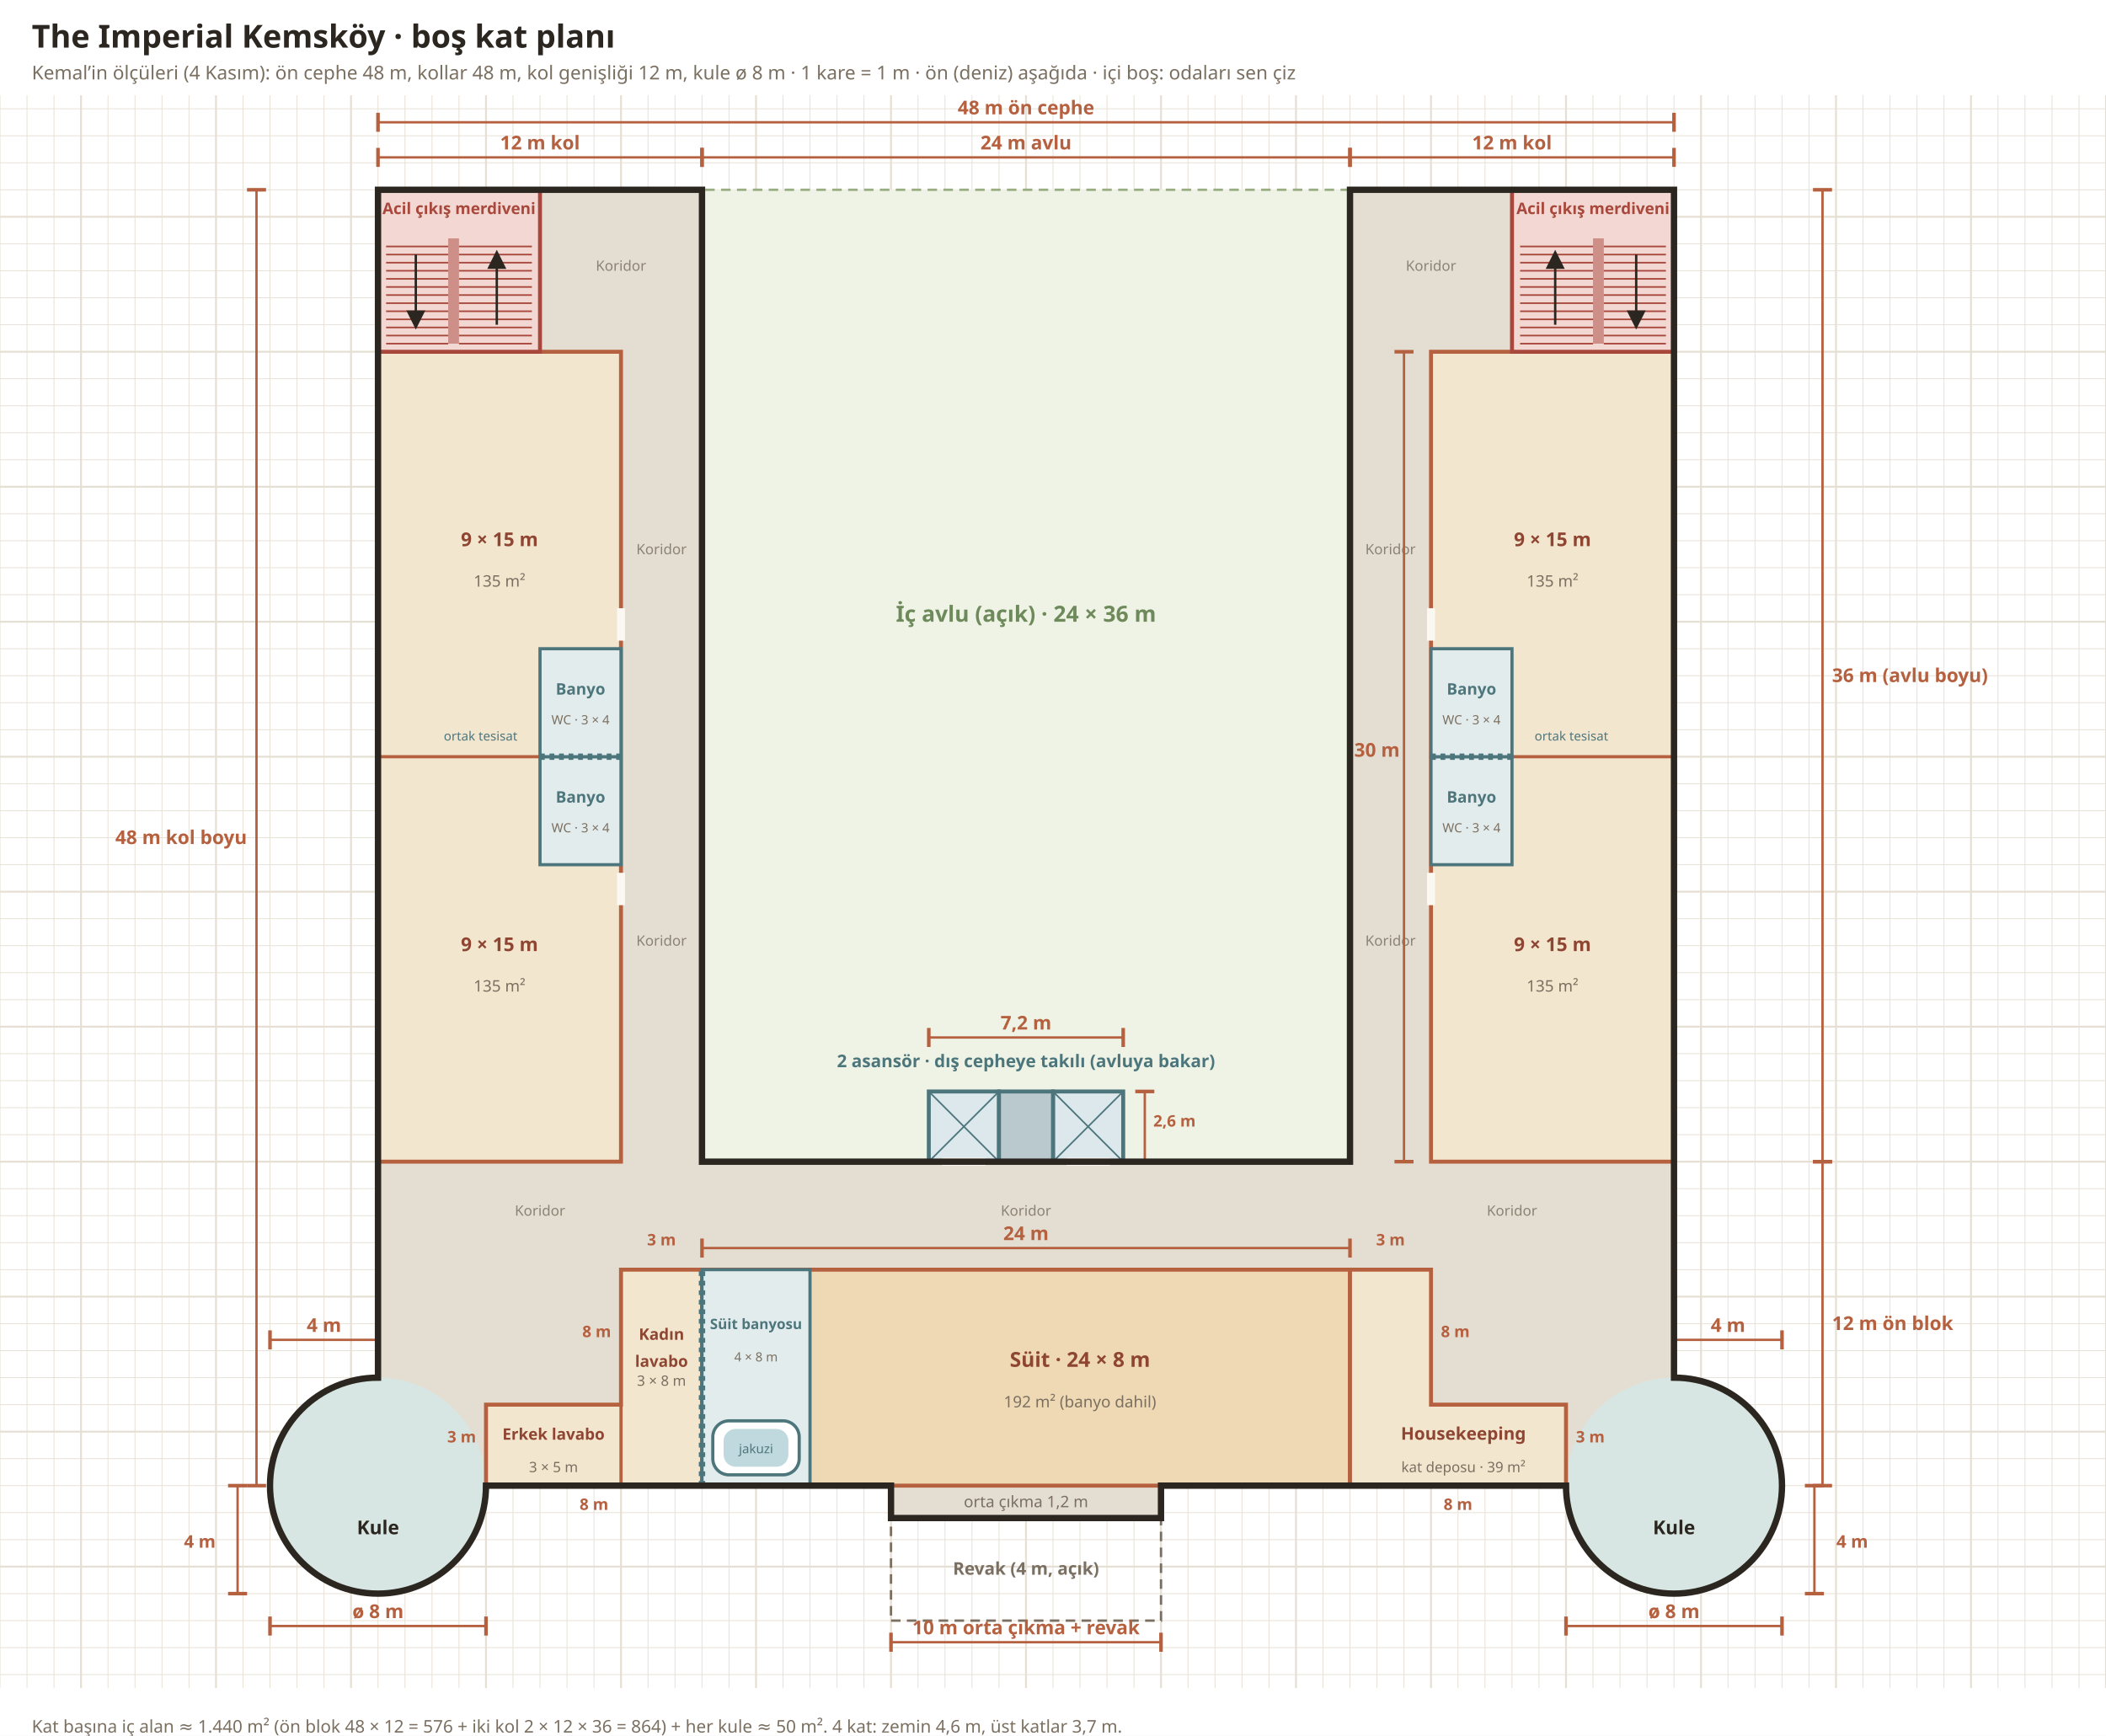
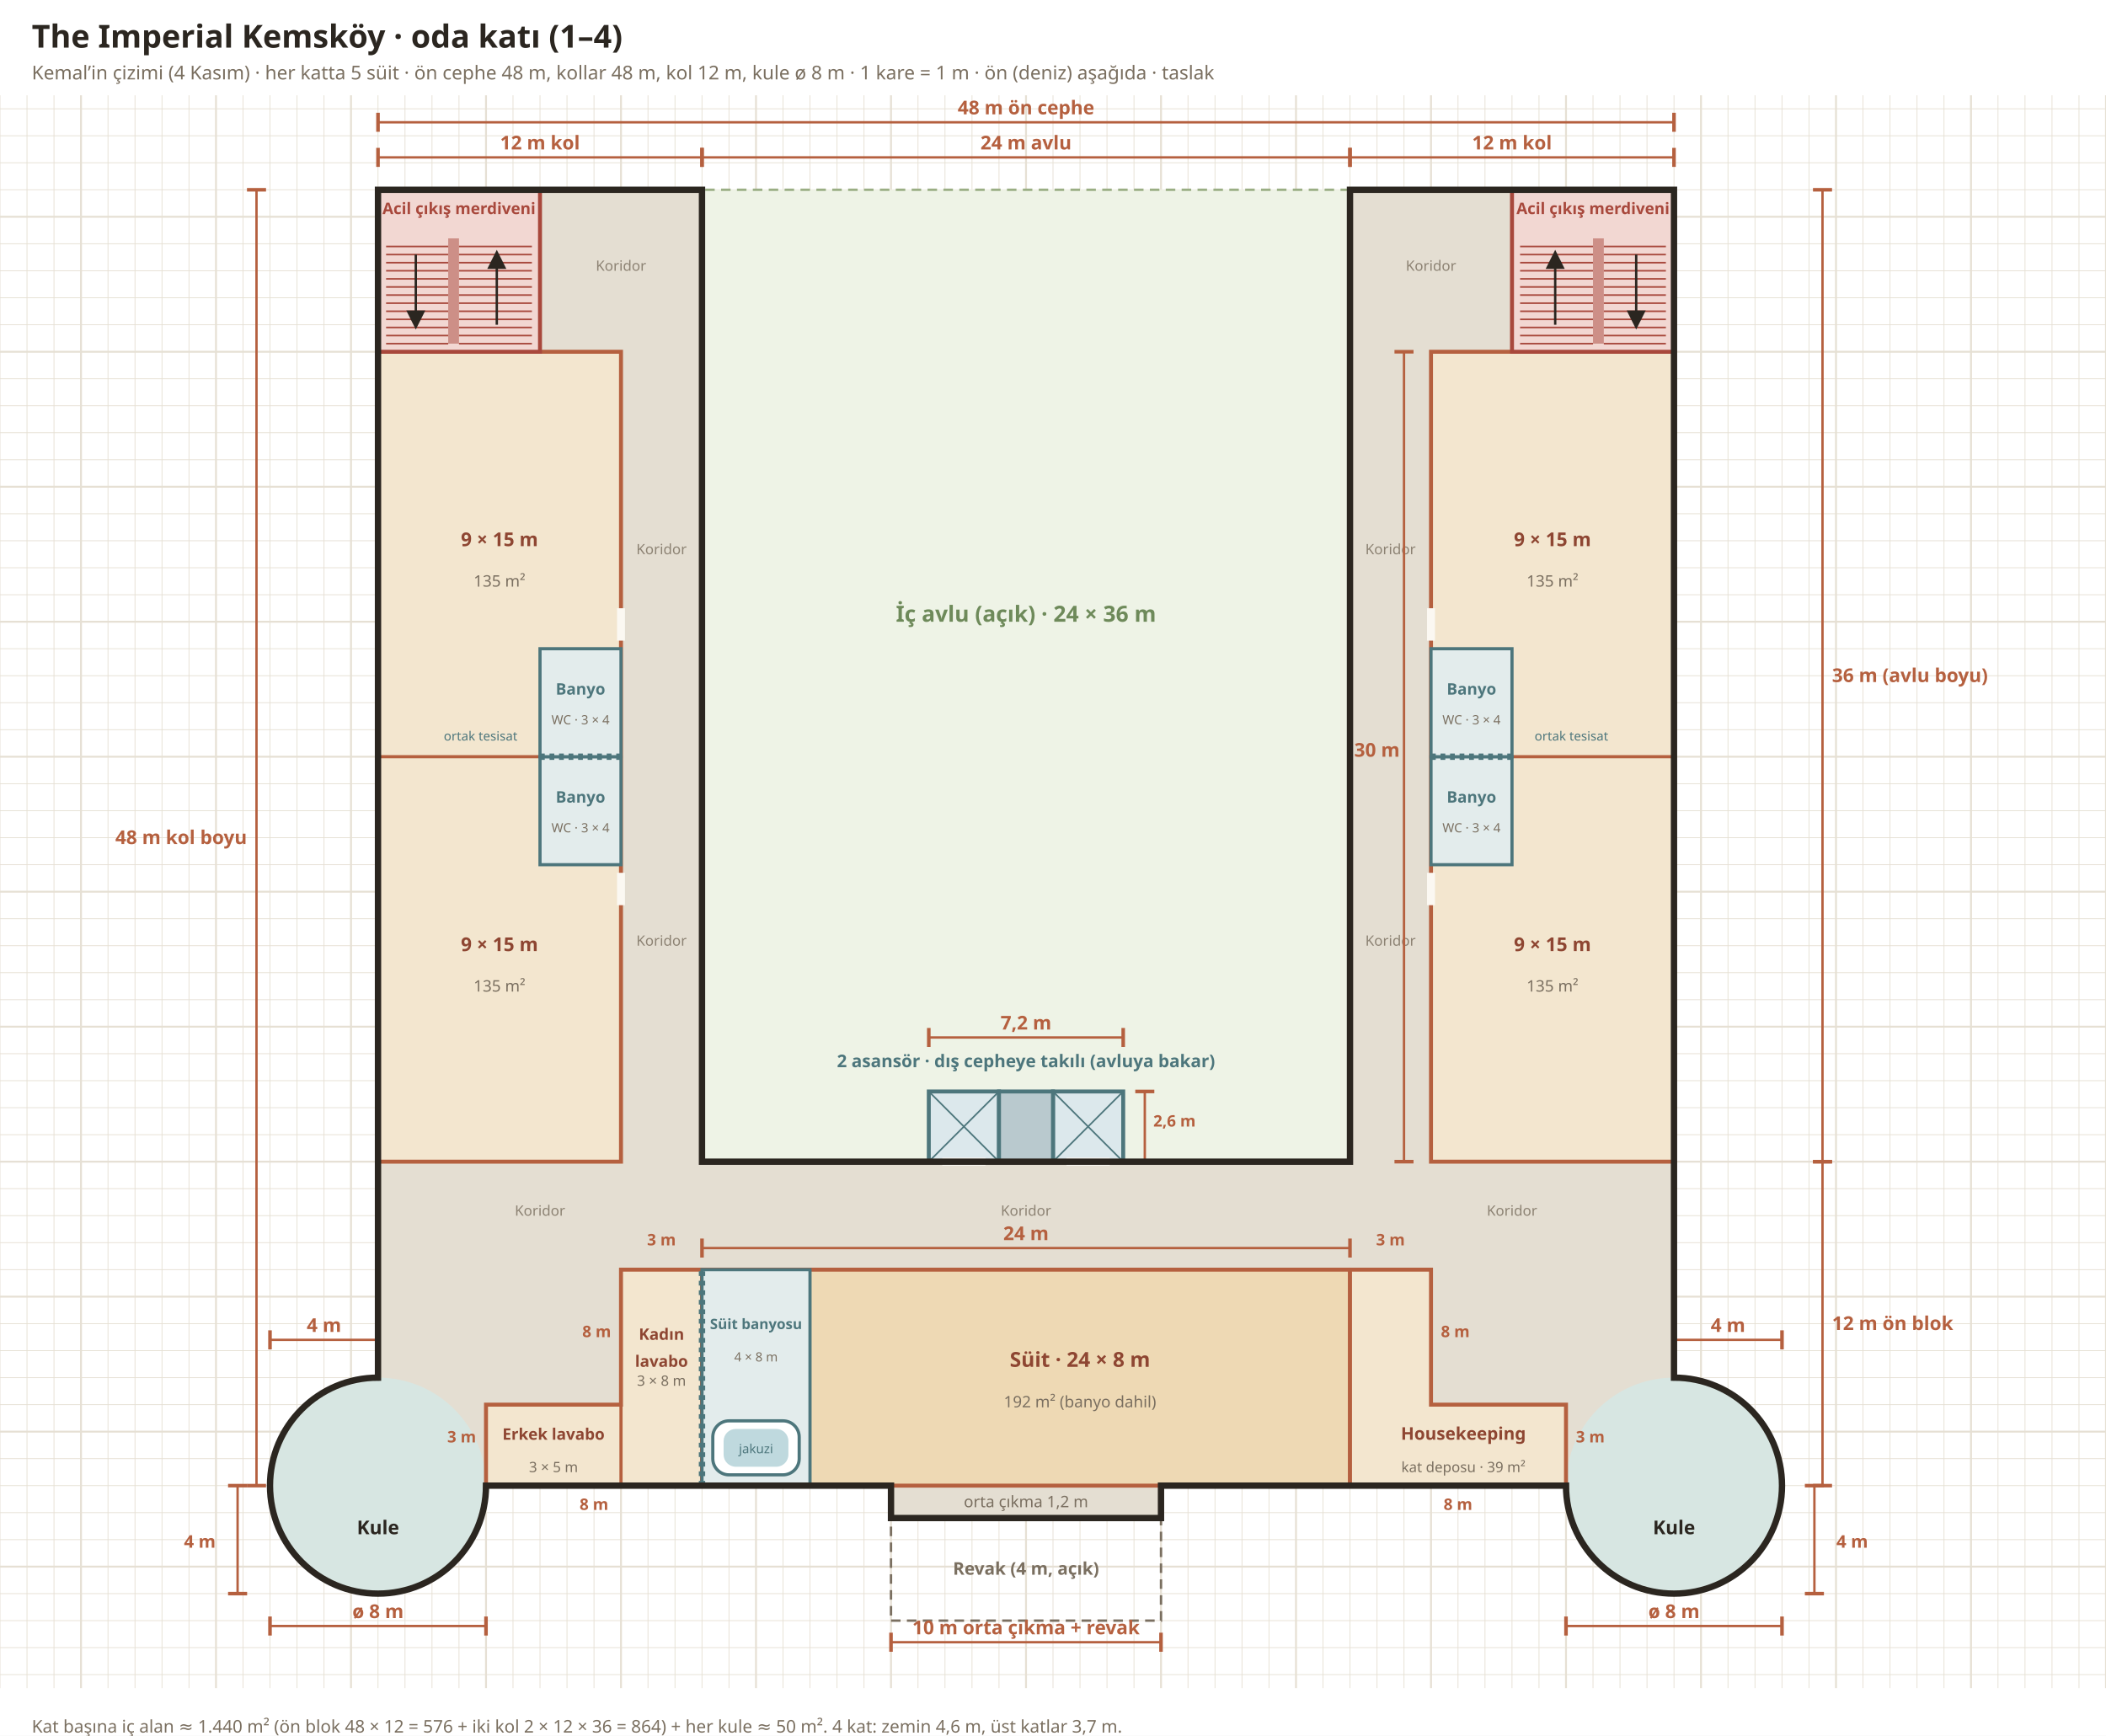
<svg xmlns="http://www.w3.org/2000/svg" viewBox="0 0 1326 1093" font-family="Poppins,system-ui,sans-serif">
  <rect width="100%" height="100%" fill="#fff" />
  <defs>
    <marker id="ok" markerWidth="8" markerHeight="8" refX="6" refY="4" orient="auto">
      <path d="M0,0 L8,4 L0,8 z" fill="#2B2620" />
    </marker>
    <marker id="u" markerWidth="8" markerHeight="8" refX="4" refY="4" orient="auto">
      <path d="M4,0 L4,8" stroke="#B5603F" stroke-width="1.5" />
    </marker>
  </defs>
-   <text x="20" y="30" font-size="20" font-weight="700" fill="#2B2620">The Imperial Kemsköy · boş kat planı</text>
-   <text x="20" y="50" font-size="12" fill="#7A6F60">Kemal’in ölçüleri (4 Kasım): ön cephe 48 m, kollar 48 m, kol genişliği 12 m, kule ø 8 m · 1 kare = 1 m · ön (deniz) aşağıda · içi boş: odaları sen çiz</text>
+   <text x="20" y="30" font-size="20" font-weight="700" fill="#2B2620">The Imperial Kemsköy · oda katı (1–4)</text>
+   <text x="20" y="50" font-size="12" fill="#7A6F60">Kemal’in çizimi (4 Kasım) · her katta 5 süit · ön cephe 48 m, kollar 48 m, kol 12 m, kule ø 8 m · 1 kare = 1 m · ön (deniz) aşağıda · taslak</text>
  <line x1="0.0" y1="60.0" x2="0.0" y2="1063.0" stroke="#E6E0D4" stroke-width="0.5" />
  <line x1="17.0" y1="60.0" x2="17.0" y2="1063.0" stroke="#E6E0D4" stroke-width="0.5" />
  <line x1="34.0" y1="60.0" x2="34.0" y2="1063.0" stroke="#E6E0D4" stroke-width="0.5" />
  <line x1="51.0" y1="60.0" x2="51.0" y2="1063.0" stroke="#E6E0D4" stroke-width="1.2" />
  <line x1="68.0" y1="60.0" x2="68.0" y2="1063.0" stroke="#E6E0D4" stroke-width="0.5" />
  <line x1="85.0" y1="60.0" x2="85.0" y2="1063.0" stroke="#E6E0D4" stroke-width="0.5" />
  <line x1="102.0" y1="60.0" x2="102.0" y2="1063.0" stroke="#E6E0D4" stroke-width="0.5" />
  <line x1="119.0" y1="60.0" x2="119.0" y2="1063.0" stroke="#E6E0D4" stroke-width="0.5" />
  <line x1="136.0" y1="60.0" x2="136.0" y2="1063.0" stroke="#E6E0D4" stroke-width="1.2" />
  <line x1="153.0" y1="60.0" x2="153.0" y2="1063.0" stroke="#E6E0D4" stroke-width="0.5" />
  <line x1="170.0" y1="60.0" x2="170.0" y2="1063.0" stroke="#E6E0D4" stroke-width="0.5" />
  <line x1="187.0" y1="60.0" x2="187.0" y2="1063.0" stroke="#E6E0D4" stroke-width="0.5" />
  <line x1="204.0" y1="60.0" x2="204.0" y2="1063.0" stroke="#E6E0D4" stroke-width="0.5" />
  <line x1="221.0" y1="60.0" x2="221.0" y2="1063.0" stroke="#E6E0D4" stroke-width="1.2" />
  <line x1="238.0" y1="60.0" x2="238.0" y2="1063.0" stroke="#E6E0D4" stroke-width="0.5" />
  <line x1="255.0" y1="60.0" x2="255.0" y2="1063.0" stroke="#E6E0D4" stroke-width="0.5" />
  <line x1="272.0" y1="60.0" x2="272.0" y2="1063.0" stroke="#E6E0D4" stroke-width="0.5" />
  <line x1="289.0" y1="60.0" x2="289.0" y2="1063.0" stroke="#E6E0D4" stroke-width="0.5" />
  <line x1="306.0" y1="60.0" x2="306.0" y2="1063.0" stroke="#E6E0D4" stroke-width="1.2" />
  <line x1="323.0" y1="60.0" x2="323.0" y2="1063.0" stroke="#E6E0D4" stroke-width="0.5" />
  <line x1="340.0" y1="60.0" x2="340.0" y2="1063.0" stroke="#E6E0D4" stroke-width="0.5" />
  <line x1="357.0" y1="60.0" x2="357.0" y2="1063.0" stroke="#E6E0D4" stroke-width="0.5" />
  <line x1="374.0" y1="60.0" x2="374.0" y2="1063.0" stroke="#E6E0D4" stroke-width="0.5" />
  <line x1="391.0" y1="60.0" x2="391.0" y2="1063.0" stroke="#E6E0D4" stroke-width="1.2" />
  <line x1="408.0" y1="60.0" x2="408.0" y2="1063.0" stroke="#E6E0D4" stroke-width="0.5" />
  <line x1="425.0" y1="60.0" x2="425.0" y2="1063.0" stroke="#E6E0D4" stroke-width="0.5" />
  <line x1="442.0" y1="60.0" x2="442.0" y2="1063.0" stroke="#E6E0D4" stroke-width="0.5" />
  <line x1="459.0" y1="60.0" x2="459.0" y2="1063.0" stroke="#E6E0D4" stroke-width="0.5" />
  <line x1="476.0" y1="60.0" x2="476.0" y2="1063.0" stroke="#E6E0D4" stroke-width="1.2" />
  <line x1="493.0" y1="60.0" x2="493.0" y2="1063.0" stroke="#E6E0D4" stroke-width="0.5" />
  <line x1="510.0" y1="60.0" x2="510.0" y2="1063.0" stroke="#E6E0D4" stroke-width="0.5" />
  <line x1="527.0" y1="60.0" x2="527.0" y2="1063.0" stroke="#E6E0D4" stroke-width="0.5" />
  <line x1="544.0" y1="60.0" x2="544.0" y2="1063.0" stroke="#E6E0D4" stroke-width="0.5" />
  <line x1="561.0" y1="60.0" x2="561.0" y2="1063.0" stroke="#E6E0D4" stroke-width="1.2" />
  <line x1="578.0" y1="60.0" x2="578.0" y2="1063.0" stroke="#E6E0D4" stroke-width="0.5" />
  <line x1="595.0" y1="60.0" x2="595.0" y2="1063.0" stroke="#E6E0D4" stroke-width="0.5" />
  <line x1="612.0" y1="60.0" x2="612.0" y2="1063.0" stroke="#E6E0D4" stroke-width="0.5" />
  <line x1="629.0" y1="60.0" x2="629.0" y2="1063.0" stroke="#E6E0D4" stroke-width="0.5" />
  <line x1="646.0" y1="60.0" x2="646.0" y2="1063.0" stroke="#E6E0D4" stroke-width="1.2" />
  <line x1="663.0" y1="60.0" x2="663.0" y2="1063.0" stroke="#E6E0D4" stroke-width="0.5" />
  <line x1="680.0" y1="60.0" x2="680.0" y2="1063.0" stroke="#E6E0D4" stroke-width="0.5" />
  <line x1="697.0" y1="60.0" x2="697.0" y2="1063.0" stroke="#E6E0D4" stroke-width="0.5" />
  <line x1="714.0" y1="60.0" x2="714.0" y2="1063.0" stroke="#E6E0D4" stroke-width="0.5" />
  <line x1="731.0" y1="60.0" x2="731.0" y2="1063.0" stroke="#E6E0D4" stroke-width="1.2" />
  <line x1="748.0" y1="60.0" x2="748.0" y2="1063.0" stroke="#E6E0D4" stroke-width="0.5" />
  <line x1="765.0" y1="60.0" x2="765.0" y2="1063.0" stroke="#E6E0D4" stroke-width="0.5" />
  <line x1="782.0" y1="60.0" x2="782.0" y2="1063.0" stroke="#E6E0D4" stroke-width="0.5" />
  <line x1="799.0" y1="60.0" x2="799.0" y2="1063.0" stroke="#E6E0D4" stroke-width="0.5" />
  <line x1="816.0" y1="60.0" x2="816.0" y2="1063.0" stroke="#E6E0D4" stroke-width="1.2" />
  <line x1="833.0" y1="60.0" x2="833.0" y2="1063.0" stroke="#E6E0D4" stroke-width="0.5" />
  <line x1="850.0" y1="60.0" x2="850.0" y2="1063.0" stroke="#E6E0D4" stroke-width="0.5" />
  <line x1="867.0" y1="60.0" x2="867.0" y2="1063.0" stroke="#E6E0D4" stroke-width="0.5" />
  <line x1="884.0" y1="60.0" x2="884.0" y2="1063.0" stroke="#E6E0D4" stroke-width="0.5" />
  <line x1="901.0" y1="60.0" x2="901.0" y2="1063.0" stroke="#E6E0D4" stroke-width="1.2" />
  <line x1="918.0" y1="60.0" x2="918.0" y2="1063.0" stroke="#E6E0D4" stroke-width="0.5" />
  <line x1="935.0" y1="60.0" x2="935.0" y2="1063.0" stroke="#E6E0D4" stroke-width="0.5" />
  <line x1="952.0" y1="60.0" x2="952.0" y2="1063.0" stroke="#E6E0D4" stroke-width="0.5" />
  <line x1="969.0" y1="60.0" x2="969.0" y2="1063.0" stroke="#E6E0D4" stroke-width="0.5" />
  <line x1="986.0" y1="60.0" x2="986.0" y2="1063.0" stroke="#E6E0D4" stroke-width="1.2" />
  <line x1="1003.0" y1="60.0" x2="1003.0" y2="1063.0" stroke="#E6E0D4" stroke-width="0.5" />
  <line x1="1020.0" y1="60.0" x2="1020.0" y2="1063.0" stroke="#E6E0D4" stroke-width="0.5" />
  <line x1="1037.0" y1="60.0" x2="1037.0" y2="1063.0" stroke="#E6E0D4" stroke-width="0.5" />
  <line x1="1054.0" y1="60.0" x2="1054.0" y2="1063.0" stroke="#E6E0D4" stroke-width="0.5" />
  <line x1="1071.0" y1="60.0" x2="1071.0" y2="1063.0" stroke="#E6E0D4" stroke-width="1.2" />
  <line x1="1088.0" y1="60.0" x2="1088.0" y2="1063.0" stroke="#E6E0D4" stroke-width="0.5" />
  <line x1="1105.0" y1="60.0" x2="1105.0" y2="1063.0" stroke="#E6E0D4" stroke-width="0.5" />
  <line x1="1122.0" y1="60.0" x2="1122.0" y2="1063.0" stroke="#E6E0D4" stroke-width="0.5" />
  <line x1="1139.0" y1="60.0" x2="1139.0" y2="1063.0" stroke="#E6E0D4" stroke-width="0.5" />
  <line x1="1156.0" y1="60.0" x2="1156.0" y2="1063.0" stroke="#E6E0D4" stroke-width="1.2" />
  <line x1="1173.0" y1="60.0" x2="1173.0" y2="1063.0" stroke="#E6E0D4" stroke-width="0.5" />
  <line x1="1190.0" y1="60.0" x2="1190.0" y2="1063.0" stroke="#E6E0D4" stroke-width="0.5" />
  <line x1="1207.0" y1="60.0" x2="1207.0" y2="1063.0" stroke="#E6E0D4" stroke-width="0.5" />
  <line x1="1224.0" y1="60.0" x2="1224.0" y2="1063.0" stroke="#E6E0D4" stroke-width="0.5" />
  <line x1="1241.0" y1="60.0" x2="1241.0" y2="1063.0" stroke="#E6E0D4" stroke-width="1.2" />
  <line x1="1258.0" y1="60.0" x2="1258.0" y2="1063.0" stroke="#E6E0D4" stroke-width="0.5" />
  <line x1="1275.0" y1="60.0" x2="1275.0" y2="1063.0" stroke="#E6E0D4" stroke-width="0.5" />
  <line x1="1292.0" y1="60.0" x2="1292.0" y2="1063.0" stroke="#E6E0D4" stroke-width="0.5" />
  <line x1="1309.0" y1="60.0" x2="1309.0" y2="1063.0" stroke="#E6E0D4" stroke-width="0.5" />
  <line x1="1326.0" y1="60.0" x2="1326.0" y2="1063.0" stroke="#E6E0D4" stroke-width="1.2" />
  <line x1="0.0" y1="1054.5" x2="1326.0" y2="1054.5" stroke="#E6E0D4" stroke-width="0.5" />
  <line x1="0.0" y1="1037.5" x2="1326.0" y2="1037.5" stroke="#E6E0D4" stroke-width="0.5" />
  <line x1="0.0" y1="1020.5" x2="1326.0" y2="1020.5" stroke="#E6E0D4" stroke-width="0.5" />
  <line x1="0.0" y1="1003.5" x2="1326.0" y2="1003.5" stroke="#E6E0D4" stroke-width="0.5" />
  <line x1="0.0" y1="986.5" x2="1326.0" y2="986.5" stroke="#E6E0D4" stroke-width="1.2" />
  <line x1="0.0" y1="969.5" x2="1326.0" y2="969.5" stroke="#E6E0D4" stroke-width="0.5" />
  <line x1="0.0" y1="952.5" x2="1326.0" y2="952.5" stroke="#E6E0D4" stroke-width="0.5" />
  <line x1="0.0" y1="935.5" x2="1326.0" y2="935.5" stroke="#E6E0D4" stroke-width="0.5" />
  <line x1="0.0" y1="918.5" x2="1326.0" y2="918.5" stroke="#E6E0D4" stroke-width="0.5" />
  <line x1="0.0" y1="901.5" x2="1326.0" y2="901.5" stroke="#E6E0D4" stroke-width="1.2" />
  <line x1="0.0" y1="884.5" x2="1326.0" y2="884.5" stroke="#E6E0D4" stroke-width="0.5" />
  <line x1="0.0" y1="867.5" x2="1326.0" y2="867.5" stroke="#E6E0D4" stroke-width="0.5" />
  <line x1="0.0" y1="850.5" x2="1326.0" y2="850.5" stroke="#E6E0D4" stroke-width="0.5" />
  <line x1="0.0" y1="833.5" x2="1326.0" y2="833.5" stroke="#E6E0D4" stroke-width="0.5" />
  <line x1="0.0" y1="816.5" x2="1326.0" y2="816.5" stroke="#E6E0D4" stroke-width="1.2" />
  <line x1="0.0" y1="799.5" x2="1326.0" y2="799.5" stroke="#E6E0D4" stroke-width="0.5" />
  <line x1="0.0" y1="782.5" x2="1326.0" y2="782.5" stroke="#E6E0D4" stroke-width="0.5" />
  <line x1="0.0" y1="765.5" x2="1326.0" y2="765.5" stroke="#E6E0D4" stroke-width="0.5" />
  <line x1="0.0" y1="748.5" x2="1326.0" y2="748.5" stroke="#E6E0D4" stroke-width="0.5" />
  <line x1="0.0" y1="731.5" x2="1326.0" y2="731.5" stroke="#E6E0D4" stroke-width="1.2" />
  <line x1="0.0" y1="714.5" x2="1326.0" y2="714.5" stroke="#E6E0D4" stroke-width="0.5" />
  <line x1="0.0" y1="697.5" x2="1326.0" y2="697.5" stroke="#E6E0D4" stroke-width="0.5" />
  <line x1="0.0" y1="680.5" x2="1326.0" y2="680.5" stroke="#E6E0D4" stroke-width="0.5" />
  <line x1="0.0" y1="663.5" x2="1326.0" y2="663.5" stroke="#E6E0D4" stroke-width="0.5" />
  <line x1="0.0" y1="646.5" x2="1326.0" y2="646.5" stroke="#E6E0D4" stroke-width="1.2" />
  <line x1="0.0" y1="629.5" x2="1326.0" y2="629.5" stroke="#E6E0D4" stroke-width="0.5" />
  <line x1="0.0" y1="612.5" x2="1326.0" y2="612.5" stroke="#E6E0D4" stroke-width="0.5" />
  <line x1="0.0" y1="595.5" x2="1326.0" y2="595.5" stroke="#E6E0D4" stroke-width="0.5" />
  <line x1="0.0" y1="578.5" x2="1326.0" y2="578.5" stroke="#E6E0D4" stroke-width="0.5" />
  <line x1="0.0" y1="561.5" x2="1326.0" y2="561.5" stroke="#E6E0D4" stroke-width="1.2" />
  <line x1="0.0" y1="544.5" x2="1326.0" y2="544.5" stroke="#E6E0D4" stroke-width="0.5" />
  <line x1="0.0" y1="527.5" x2="1326.0" y2="527.5" stroke="#E6E0D4" stroke-width="0.5" />
  <line x1="0.0" y1="510.5" x2="1326.0" y2="510.5" stroke="#E6E0D4" stroke-width="0.5" />
  <line x1="0.0" y1="493.5" x2="1326.0" y2="493.5" stroke="#E6E0D4" stroke-width="0.5" />
  <line x1="0.0" y1="476.5" x2="1326.0" y2="476.5" stroke="#E6E0D4" stroke-width="1.2" />
  <line x1="0.0" y1="459.5" x2="1326.0" y2="459.5" stroke="#E6E0D4" stroke-width="0.5" />
  <line x1="0.0" y1="442.5" x2="1326.0" y2="442.5" stroke="#E6E0D4" stroke-width="0.5" />
  <line x1="0.0" y1="425.5" x2="1326.0" y2="425.5" stroke="#E6E0D4" stroke-width="0.5" />
  <line x1="0.0" y1="408.5" x2="1326.0" y2="408.5" stroke="#E6E0D4" stroke-width="0.5" />
  <line x1="0.0" y1="391.5" x2="1326.0" y2="391.5" stroke="#E6E0D4" stroke-width="1.2" />
  <line x1="0.0" y1="374.5" x2="1326.0" y2="374.5" stroke="#E6E0D4" stroke-width="0.5" />
  <line x1="0.0" y1="357.5" x2="1326.0" y2="357.5" stroke="#E6E0D4" stroke-width="0.5" />
  <line x1="0.0" y1="340.5" x2="1326.0" y2="340.5" stroke="#E6E0D4" stroke-width="0.5" />
  <line x1="0.0" y1="323.5" x2="1326.0" y2="323.5" stroke="#E6E0D4" stroke-width="0.5" />
  <line x1="0.0" y1="306.5" x2="1326.0" y2="306.5" stroke="#E6E0D4" stroke-width="1.2" />
  <line x1="0.0" y1="289.5" x2="1326.0" y2="289.5" stroke="#E6E0D4" stroke-width="0.5" />
  <line x1="0.0" y1="272.5" x2="1326.0" y2="272.5" stroke="#E6E0D4" stroke-width="0.5" />
  <line x1="0.0" y1="255.5" x2="1326.0" y2="255.5" stroke="#E6E0D4" stroke-width="0.5" />
  <line x1="0.0" y1="238.5" x2="1326.0" y2="238.5" stroke="#E6E0D4" stroke-width="0.5" />
  <line x1="0.0" y1="221.5" x2="1326.0" y2="221.5" stroke="#E6E0D4" stroke-width="1.2" />
  <line x1="0.0" y1="204.5" x2="1326.0" y2="204.5" stroke="#E6E0D4" stroke-width="0.5" />
  <line x1="0.0" y1="187.5" x2="1326.0" y2="187.5" stroke="#E6E0D4" stroke-width="0.5" />
  <line x1="0.0" y1="170.5" x2="1326.0" y2="170.5" stroke="#E6E0D4" stroke-width="0.5" />
  <line x1="0.0" y1="153.5" x2="1326.0" y2="153.5" stroke="#E6E0D4" stroke-width="0.5" />
  <line x1="0.0" y1="136.5" x2="1326.0" y2="136.5" stroke="#E6E0D4" stroke-width="1.2" />
  <line x1="0.0" y1="119.5" x2="1326.0" y2="119.5" stroke="#E6E0D4" stroke-width="0.5" />
  <line x1="0.0" y1="102.5" x2="1326.0" y2="102.5" stroke="#E6E0D4" stroke-width="0.5" />
  <line x1="0.0" y1="85.5" x2="1326.0" y2="85.5" stroke="#E6E0D4" stroke-width="0.5" />
  <line x1="0.0" y1="68.5" x2="1326.0" y2="68.5" stroke="#E6E0D4" stroke-width="0.5" />
  <polygon points="442.0,731.5 850.0,731.5 850.0,119.5 442.0,119.5" fill="#EEF3E6" stroke="#9AAE84" stroke-width="1.5" stroke-dasharray="6 4" />
  <path d="M 561.0,935.5 L 561.0,955.9 L 731.0,955.9 L 731.0,935.5 L 986.0,935.5 A 68.0 68.0 0 1 0 1054.0,867.5 L 1054.0,119.5 L 850.0,119.5 L 850.0,731.5 L 442.0,731.5 L 442.0,119.5 L 238.0,119.5 L 238.0,867.5 A 68.0 68.0 0 1 0 306.0,935.5 Z" fill="#E4DED2" stroke="none" />
  <circle cx="238.0" cy="935.5" r="68.0" fill="#D7E6E2" />
  <circle cx="1054.0" cy="935.5" r="68.0" fill="#D7E6E2" />
  <polygon points="561.0,1020.5 731.0,1020.5 731.0,955.9 561.0,955.9" fill="none" stroke="#7A6F60" stroke-width="1.5" stroke-dasharray="6 4" />
  <line x1="238.0" y1="77.0" x2="1054.0" y2="77.0" stroke="#B5603F" stroke-width="1.5" marker-start="url(#u)" marker-end="url(#u)" />
  <text x="646.0" y="72.0" text-anchor="middle" font-size="12" font-weight="600" fill="#B5603F">48 m ön cephe</text>
  <line x1="238.0" y1="99.1" x2="442.0" y2="99.1" stroke="#B5603F" stroke-width="1.5" marker-start="url(#u)" marker-end="url(#u)" />
  <text x="340.0" y="94.1" text-anchor="middle" font-size="12" font-weight="600" fill="#B5603F">12 m kol</text>
  <line x1="850.0" y1="99.1" x2="1054.0" y2="99.1" stroke="#B5603F" stroke-width="1.5" marker-start="url(#u)" marker-end="url(#u)" />
  <text x="952.0" y="94.1" text-anchor="middle" font-size="12" font-weight="600" fill="#B5603F">12 m kol</text>
  <line x1="442.0" y1="99.1" x2="850.0" y2="99.1" stroke="#B5603F" stroke-width="1.5" marker-start="url(#u)" marker-end="url(#u)" />
  <text x="646.0" y="94.1" text-anchor="middle" font-size="12" font-weight="600" fill="#B5603F">24 m avlu</text>
  <line x1="1147.5" y1="935.5" x2="1147.5" y2="731.5" stroke="#B5603F" stroke-width="1.5" marker-start="url(#u)" marker-end="url(#u)" />
  <text x="1153.5" y="837.5" text-anchor="start" font-size="12" font-weight="600" fill="#B5603F">12 m ön blok</text>
  <line x1="1147.5" y1="731.5" x2="1147.5" y2="119.5" stroke="#B5603F" stroke-width="1.5" marker-start="url(#u)" marker-end="url(#u)" />
  <text x="1153.5" y="429.5" text-anchor="start" font-size="12" font-weight="600" fill="#B5603F">36 m (avlu boyu)</text>
  <line x1="561.0" y1="1034.1" x2="731.0" y2="1034.1" stroke="#B5603F" stroke-width="1.5" marker-start="url(#u)" marker-end="url(#u)" />
  <text x="646.0" y="1029.1" text-anchor="middle" font-size="12" font-weight="600" fill="#B5603F">10 m orta çıkma + revak</text>
  <line x1="161.5" y1="935.5" x2="161.5" y2="119.5" stroke="#B5603F" stroke-width="1.5" marker-start="url(#u)" marker-end="url(#u)" />
  <text x="155.5" y="531.5" text-anchor="end" font-size="12" font-weight="600" fill="#B5603F">48 m kol boyu</text>
  <text x="646.0" y="391.5" text-anchor="middle" font-size="14" font-weight="600" fill="#6E8A5A">İç avlu (açık) · 24 × 36 m</text>
  <text x="646.0" y="991.6" text-anchor="middle" font-size="11" font-weight="600" fill="#7A6F60">Revak (4 m, açık)</text>
  <text x="646.0" y="949.1" text-anchor="middle" font-size="10" font-weight="400" fill="#7A6F60">orta çıkma 1,2 m</text>
  <text x="238.0" y="966.1" text-anchor="middle" font-size="12" font-weight="600" fill="#2B2620">Kule</text>
  <text x="1054.0" y="966.1" text-anchor="middle" font-size="12" font-weight="600" fill="#2B2620">Kule</text>
  <line x1="986.0" y1="1023.9" x2="1122.0" y2="1023.9" stroke="#B5603F" stroke-width="1.5" marker-start="url(#u)" marker-end="url(#u)" />
  <text x="1054.0" y="1018.9" text-anchor="middle" font-size="12" font-weight="600" fill="#B5603F">ø 8 m</text>
  <line x1="1142.4" y1="1003.5" x2="1142.4" y2="935.5" stroke="#B5603F" stroke-width="1.5" marker-start="url(#u)" marker-end="url(#u)" />
  <text x="1148.4" y="973.5" text-anchor="start" font-size="12" font-weight="600" fill="#B5603F" />
  <text x="1166.2" y="974.6" text-anchor="middle" font-size="11" font-weight="600" fill="#B5603F">4 m</text>
  <line x1="1054.0" y1="843.7" x2="1122.0" y2="843.7" stroke="#B5603F" stroke-width="1.5" marker-start="url(#u)" marker-end="url(#u)" />
  <text x="1088.0" y="838.7" text-anchor="middle" font-size="12" font-weight="600" fill="#B5603F">4 m</text>
  <line x1="170.0" y1="1023.9" x2="306.0" y2="1023.9" stroke="#B5603F" stroke-width="1.5" marker-start="url(#u)" marker-end="url(#u)" />
  <text x="238.0" y="1018.9" text-anchor="middle" font-size="12" font-weight="600" fill="#B5603F">ø 8 m</text>
  <line x1="149.6" y1="1003.5" x2="149.6" y2="935.5" stroke="#B5603F" stroke-width="1.5" marker-start="url(#u)" marker-end="url(#u)" />
  <text x="143.6" y="973.5" text-anchor="end" font-size="12" font-weight="600" fill="#B5603F" />
  <text x="125.8" y="974.6" text-anchor="middle" font-size="11" font-weight="600" fill="#B5603F">4 m</text>
  <line x1="170.0" y1="843.7" x2="238.0" y2="843.7" stroke="#B5603F" stroke-width="1.5" marker-start="url(#u)" marker-end="url(#u)" />
  <text x="204.0" y="838.7" text-anchor="middle" font-size="12" font-weight="600" fill="#B5603F">4 m</text>
  <polygon points="901.0,731.5 1054.0,731.5 1054.0,221.5 901.0,221.5" fill="#F3E6CF" stroke="#B5603F" stroke-width="2.5" />
  <line x1="901.0" y1="476.5" x2="1054.0" y2="476.5" stroke="#B5603F" stroke-width="2" />
  <text x="977.5" y="343.9" text-anchor="middle" font-size="12" font-weight="600" fill="#8E4632">9 × 15 m</text>
  <text x="977.5" y="369.4" text-anchor="middle" font-size="10" font-weight="400" fill="#7A6F60">135 m²</text>
  <text x="977.5" y="598.9" text-anchor="middle" font-size="12" font-weight="600" fill="#8E4632">9 × 15 m</text>
  <text x="977.5" y="624.4" text-anchor="middle" font-size="10" font-weight="400" fill="#7A6F60">135 m²</text>
  <polygon points="238.0,731.5 391.0,731.5 391.0,221.5 238.0,221.5" fill="#F3E6CF" stroke="#B5603F" stroke-width="2.5" />
  <line x1="238.0" y1="476.5" x2="391.0" y2="476.5" stroke="#B5603F" stroke-width="2" />
  <text x="314.5" y="343.9" text-anchor="middle" font-size="12" font-weight="600" fill="#8E4632">9 × 15 m</text>
  <text x="314.5" y="369.4" text-anchor="middle" font-size="10" font-weight="400" fill="#7A6F60">135 m²</text>
  <text x="314.5" y="598.9" text-anchor="middle" font-size="12" font-weight="600" fill="#8E4632">9 × 15 m</text>
  <text x="314.5" y="624.4" text-anchor="middle" font-size="10" font-weight="400" fill="#7A6F60">135 m²</text>
  <polygon points="442.0,935.5 850.0,935.5 850.0,799.5 442.0,799.5" fill="#EED9B4" stroke="#B5603F" stroke-width="2.5" />
  <text x="680.0" y="860.7" text-anchor="middle" font-size="13" font-weight="600" fill="#8E4632">Süit · 24 × 8 m</text>
  <text x="680.0" y="886.2" text-anchor="middle" font-size="10" font-weight="400" fill="#7A6F60">192 m² (banyo dahil)</text>
  <line x1="442.0" y1="785.9" x2="850.0" y2="785.9" stroke="#B5603F" stroke-width="1.5" marker-start="url(#u)" marker-end="url(#u)" />
  <text x="646.0" y="780.9" text-anchor="middle" font-size="12" font-weight="600" fill="#B5603F">24 m</text>
  <line x1="428.4" y1="935.5" x2="428.4" y2="799.5" stroke="#B5603F" stroke-width="1.5" marker-start="url(#u)" marker-end="url(#u)" />
  <text x="422.4" y="871.5" text-anchor="end" font-size="12" font-weight="600" fill="#B5603F" />
  <text x="408.0" y="867.5" text-anchor="middle" font-size="12" font-weight="600" fill="#B5603F">8 m</text>
  <polygon points="850.0,935.5 986.0,935.5 986.0,884.5 901.0,884.5 901.0,799.5 850.0,799.5" fill="#F3E6CF" stroke="#B5603F" stroke-width="2.5" />
  <text x="921.4" y="906.6" text-anchor="middle" font-size="11" font-weight="600" fill="#8E4632">Housekeeping</text>
  <text x="921.4" y="927.0" text-anchor="middle" font-size="9" font-weight="400" fill="#7A6F60">kat deposu · 39 m²</text>
  <text x="918.0" y="950.8" text-anchor="middle" font-size="10" font-weight="600" fill="#B5603F">8 m</text>
  <text x="1001.3" y="908.3" text-anchor="middle" font-size="10" font-weight="600" fill="#B5603F">3 m</text>
  <text x="875.5" y="784.2" text-anchor="middle" font-size="10" font-weight="600" fill="#B5603F">3 m</text>
  <text x="916.3" y="842.0" text-anchor="middle" font-size="10" font-weight="600" fill="#B5603F">8 m</text>
  <polygon points="442.0,935.5 306.0,935.5 306.0,884.5 391.0,884.5 391.0,799.5 442.0,799.5" fill="#F3E6CF" stroke="#B5603F" stroke-width="2.5" />
  <line x1="391.0" y1="935.5" x2="391.0" y2="884.5" stroke="#B5603F" stroke-width="2" />
  <text x="348.5" y="906.6" text-anchor="middle" font-size="10" font-weight="600" fill="#8E4632">Erkek lavabo</text>
  <text x="348.5" y="927.0" text-anchor="middle" font-size="9" font-weight="400" fill="#7A6F60">3 × 5 m</text>
  <text x="416.5" y="843.7" text-anchor="middle" font-size="10" font-weight="600" fill="#8E4632">Kadın</text>
  <text x="416.5" y="860.7" text-anchor="middle" font-size="10" font-weight="600" fill="#8E4632">lavabo</text>
  <text x="416.5" y="872.6" text-anchor="middle" font-size="9" font-weight="400" fill="#7A6F60">3 × 8 m</text>
  <text x="374.0" y="950.8" text-anchor="middle" font-size="10" font-weight="600" fill="#B5603F">8 m</text>
  <text x="290.7" y="908.3" text-anchor="middle" font-size="10" font-weight="600" fill="#B5603F">3 m</text>
  <text x="416.5" y="784.2" text-anchor="middle" font-size="10" font-weight="600" fill="#B5603F">3 m</text>
  <text x="375.7" y="842.0" text-anchor="middle" font-size="10" font-weight="600" fill="#B5603F">8 m</text>
  <polygon points="901.0,544.5 952.0,544.5 952.0,476.5 901.0,476.5" fill="#E3ECEC" stroke="#4D767C" stroke-width="2" />
  <text x="926.5" y="505.4" text-anchor="middle" font-size="10" font-weight="600" fill="#4D767C">Banyo</text>
  <text x="926.5" y="524.1" text-anchor="middle" font-size="8" font-weight="400" fill="#7A6F60">WC · 3 × 4</text>
  <line x1="901.0" y1="570.0" x2="901.0" y2="549.6" stroke="#FBF8F2" stroke-width="5" />
  <polygon points="901.0,476.5 952.0,476.5 952.0,408.5 901.0,408.5" fill="#E3ECEC" stroke="#4D767C" stroke-width="2" />
  <text x="926.5" y="437.4" text-anchor="middle" font-size="10" font-weight="600" fill="#4D767C">Banyo</text>
  <text x="926.5" y="456.1" text-anchor="middle" font-size="8" font-weight="400" fill="#7A6F60">WC · 3 × 4</text>
  <line x1="901.0" y1="403.4" x2="901.0" y2="383.0" stroke="#FBF8F2" stroke-width="5" />
  <line x1="901.0" y1="476.5" x2="952.0" y2="476.5" stroke="#4D767C" stroke-width="4" stroke-dasharray="3 3" />
  <text x="989.4" y="466.3" text-anchor="middle" font-size="8" font-weight="400" fill="#4D767C">ortak tesisat</text>
  <polygon points="391.0,544.5 340.0,544.5 340.0,476.5 391.0,476.5" fill="#E3ECEC" stroke="#4D767C" stroke-width="2" />
  <text x="365.5" y="505.4" text-anchor="middle" font-size="10" font-weight="600" fill="#4D767C">Banyo</text>
  <text x="365.5" y="524.1" text-anchor="middle" font-size="8" font-weight="400" fill="#7A6F60">WC · 3 × 4</text>
  <line x1="391.0" y1="570.0" x2="391.0" y2="549.6" stroke="#FBF8F2" stroke-width="5" />
  <polygon points="391.0,476.5 340.0,476.5 340.0,408.5 391.0,408.5" fill="#E3ECEC" stroke="#4D767C" stroke-width="2" />
  <text x="365.5" y="437.4" text-anchor="middle" font-size="10" font-weight="600" fill="#4D767C">Banyo</text>
  <text x="365.5" y="456.1" text-anchor="middle" font-size="8" font-weight="400" fill="#7A6F60">WC · 3 × 4</text>
  <line x1="391.0" y1="403.4" x2="391.0" y2="383.0" stroke="#FBF8F2" stroke-width="5" />
  <line x1="391.0" y1="476.5" x2="340.0" y2="476.5" stroke="#4D767C" stroke-width="4" stroke-dasharray="3 3" />
  <text x="302.6" y="466.3" text-anchor="middle" font-size="8" font-weight="400" fill="#4D767C">ortak tesisat</text>
  <polygon points="442.0,935.5 510.0,935.5 510.0,799.5 442.0,799.5" fill="#E3ECEC" stroke="#4D767C" stroke-width="2" />
  <rect x="448.8" y="894.7" width="54.4" height="34.0" rx="10.2" fill="#FFFFFF" stroke="#4D767C" stroke-width="2" />
  <rect x="455.6" y="899.8" width="40.8" height="23.8" rx="7.65" fill="#BFD9DE" />
  <text x="476.0" y="915.1" text-anchor="middle" font-size="8" font-weight="400" fill="#4D767C">jakuzi</text>
  <text x="476.0" y="836.9" text-anchor="middle" font-size="9" font-weight="600" fill="#4D767C">Süit banyosu</text>
  <text x="476.0" y="857.3" text-anchor="middle" font-size="8" font-weight="400" fill="#7A6F60">4 × 8 m</text>
  <line x1="442.0" y1="935.5" x2="442.0" y2="799.5" stroke="#4D767C" stroke-width="4" stroke-dasharray="3 3" />
  <text x="875.5" y="595.5" text-anchor="middle" font-size="9" font-weight="400" fill="#8C8273">Koridor</text>
  <text x="416.5" y="595.5" text-anchor="middle" font-size="9" font-weight="400" fill="#8C8273">Koridor</text>
  <text x="875.5" y="349.0" text-anchor="middle" font-size="9" font-weight="400" fill="#8C8273">Koridor</text>
  <text x="416.5" y="349.0" text-anchor="middle" font-size="9" font-weight="400" fill="#8C8273">Koridor</text>
  <text x="646.0" y="765.5" text-anchor="middle" font-size="9" font-weight="400" fill="#8C8273">Koridor</text>
  <text x="340.0" y="765.5" text-anchor="middle" font-size="9" font-weight="400" fill="#8C8273">Koridor</text>
  <text x="952.0" y="765.5" text-anchor="middle" font-size="9" font-weight="400" fill="#8C8273">Koridor</text>
  <text x="901.0" y="170.5" text-anchor="middle" font-size="9" font-weight="400" fill="#8C8273">Koridor</text>
  <text x="391.0" y="170.5" text-anchor="middle" font-size="9" font-weight="400" fill="#8C8273">Koridor</text>
  <polygon points="952.0,221.5 1054.0,221.5 1054.0,119.5 952.0,119.5" fill="#F2D7D2" stroke="#A8483C" stroke-width="2.5" />
  <line x1="957.1" y1="216.4" x2="1003.0" y2="216.4" stroke="#A8483C" stroke-width="1" />
  <line x1="957.1" y1="211.3" x2="1003.0" y2="211.3" stroke="#A8483C" stroke-width="1" />
  <line x1="957.1" y1="206.2" x2="1003.0" y2="206.2" stroke="#A8483C" stroke-width="1" />
  <line x1="957.1" y1="201.1" x2="1003.0" y2="201.1" stroke="#A8483C" stroke-width="1" />
  <line x1="957.1" y1="196.0" x2="1003.0" y2="196.0" stroke="#A8483C" stroke-width="1" />
  <line x1="957.1" y1="190.9" x2="1003.0" y2="190.9" stroke="#A8483C" stroke-width="1" />
  <line x1="957.1" y1="185.8" x2="1003.0" y2="185.8" stroke="#A8483C" stroke-width="1" />
  <line x1="957.1" y1="180.7" x2="1003.0" y2="180.7" stroke="#A8483C" stroke-width="1" />
  <line x1="957.1" y1="175.6" x2="1003.0" y2="175.6" stroke="#A8483C" stroke-width="1" />
  <line x1="957.1" y1="170.5" x2="1003.0" y2="170.5" stroke="#A8483C" stroke-width="1" />
  <line x1="957.1" y1="165.4" x2="1003.0" y2="165.4" stroke="#A8483C" stroke-width="1" />
  <line x1="957.1" y1="160.3" x2="1003.0" y2="160.3" stroke="#A8483C" stroke-width="1" />
  <line x1="957.1" y1="155.2" x2="1003.0" y2="155.2" stroke="#A8483C" stroke-width="1" />
  <line x1="1009.8" y1="216.4" x2="1048.9" y2="216.4" stroke="#A8483C" stroke-width="1" />
  <line x1="1009.8" y1="211.3" x2="1048.9" y2="211.3" stroke="#A8483C" stroke-width="1" />
  <line x1="1009.8" y1="206.2" x2="1048.9" y2="206.2" stroke="#A8483C" stroke-width="1" />
  <line x1="1009.8" y1="201.1" x2="1048.9" y2="201.1" stroke="#A8483C" stroke-width="1" />
  <line x1="1009.8" y1="196.0" x2="1048.9" y2="196.0" stroke="#A8483C" stroke-width="1" />
  <line x1="1009.8" y1="190.9" x2="1048.9" y2="190.9" stroke="#A8483C" stroke-width="1" />
  <line x1="1009.8" y1="185.8" x2="1048.9" y2="185.8" stroke="#A8483C" stroke-width="1" />
  <line x1="1009.8" y1="180.7" x2="1048.9" y2="180.7" stroke="#A8483C" stroke-width="1" />
  <line x1="1009.8" y1="175.6" x2="1048.9" y2="175.6" stroke="#A8483C" stroke-width="1" />
  <line x1="1009.8" y1="170.5" x2="1048.9" y2="170.5" stroke="#A8483C" stroke-width="1" />
  <line x1="1009.8" y1="165.4" x2="1048.9" y2="165.4" stroke="#A8483C" stroke-width="1" />
  <line x1="1009.8" y1="160.3" x2="1048.9" y2="160.3" stroke="#A8483C" stroke-width="1" />
  <line x1="1009.8" y1="155.2" x2="1048.9" y2="155.2" stroke="#A8483C" stroke-width="1" />
  <rect x="1003.0" y="150.1" width="6.8" height="66.3" fill="#A8483C" opacity="0.5" />
  <text x="1003.0" y="134.8" text-anchor="middle" font-size="10" font-weight="600" fill="#A8483C">Acil çıkış merdiveni</text>
  <line x1="979.2" y1="204.5" x2="979.2" y2="160.3" stroke="#2B2620" stroke-width="1.5" marker-end="url(#ok)" />
  <line x1="1030.2" y1="160.3" x2="1030.2" y2="204.5" stroke="#2B2620" stroke-width="1.5" marker-end="url(#ok)" />
  <polygon points="340.0,221.5 238.0,221.5 238.0,119.5 340.0,119.5" fill="#F2D7D2" stroke="#A8483C" stroke-width="2.5" />
  <line x1="334.9" y1="216.4" x2="289.0" y2="216.4" stroke="#A8483C" stroke-width="1" />
  <line x1="334.9" y1="211.3" x2="289.0" y2="211.3" stroke="#A8483C" stroke-width="1" />
  <line x1="334.9" y1="206.2" x2="289.0" y2="206.2" stroke="#A8483C" stroke-width="1" />
  <line x1="334.9" y1="201.1" x2="289.0" y2="201.1" stroke="#A8483C" stroke-width="1" />
  <line x1="334.9" y1="196.0" x2="289.0" y2="196.0" stroke="#A8483C" stroke-width="1" />
  <line x1="334.9" y1="190.9" x2="289.0" y2="190.9" stroke="#A8483C" stroke-width="1" />
  <line x1="334.9" y1="185.8" x2="289.0" y2="185.8" stroke="#A8483C" stroke-width="1" />
  <line x1="334.9" y1="180.7" x2="289.0" y2="180.7" stroke="#A8483C" stroke-width="1" />
  <line x1="334.9" y1="175.6" x2="289.0" y2="175.6" stroke="#A8483C" stroke-width="1" />
  <line x1="334.9" y1="170.5" x2="289.0" y2="170.5" stroke="#A8483C" stroke-width="1" />
  <line x1="334.9" y1="165.4" x2="289.0" y2="165.4" stroke="#A8483C" stroke-width="1" />
  <line x1="334.9" y1="160.3" x2="289.0" y2="160.3" stroke="#A8483C" stroke-width="1" />
  <line x1="334.9" y1="155.2" x2="289.0" y2="155.2" stroke="#A8483C" stroke-width="1" />
  <line x1="282.2" y1="216.4" x2="243.1" y2="216.4" stroke="#A8483C" stroke-width="1" />
  <line x1="282.2" y1="211.3" x2="243.1" y2="211.3" stroke="#A8483C" stroke-width="1" />
  <line x1="282.2" y1="206.2" x2="243.1" y2="206.2" stroke="#A8483C" stroke-width="1" />
  <line x1="282.2" y1="201.1" x2="243.1" y2="201.1" stroke="#A8483C" stroke-width="1" />
  <line x1="282.2" y1="196.0" x2="243.1" y2="196.0" stroke="#A8483C" stroke-width="1" />
  <line x1="282.2" y1="190.9" x2="243.1" y2="190.9" stroke="#A8483C" stroke-width="1" />
  <line x1="282.2" y1="185.8" x2="243.1" y2="185.8" stroke="#A8483C" stroke-width="1" />
  <line x1="282.2" y1="180.7" x2="243.1" y2="180.7" stroke="#A8483C" stroke-width="1" />
  <line x1="282.2" y1="175.6" x2="243.1" y2="175.6" stroke="#A8483C" stroke-width="1" />
  <line x1="282.2" y1="170.5" x2="243.1" y2="170.5" stroke="#A8483C" stroke-width="1" />
  <line x1="282.2" y1="165.4" x2="243.1" y2="165.4" stroke="#A8483C" stroke-width="1" />
  <line x1="282.2" y1="160.3" x2="243.1" y2="160.3" stroke="#A8483C" stroke-width="1" />
  <line x1="282.2" y1="155.2" x2="243.1" y2="155.2" stroke="#A8483C" stroke-width="1" />
  <rect x="282.2" y="150.1" width="6.8" height="66.3" fill="#A8483C" opacity="0.5" />
  <text x="289.0" y="134.8" text-anchor="middle" font-size="10" font-weight="600" fill="#A8483C">Acil çıkış merdiveni</text>
  <line x1="312.8" y1="204.5" x2="312.8" y2="160.3" stroke="#2B2620" stroke-width="1.5" marker-end="url(#ok)" />
  <line x1="261.8" y1="160.3" x2="261.8" y2="204.5" stroke="#2B2620" stroke-width="1.5" marker-end="url(#ok)" />
  <polygon points="584.8,731.5 629.0,731.5 629.0,687.3 584.8,687.3" fill="#DCE8EC" stroke="#4D767C" stroke-width="2.5" />
  <line x1="584.8" y1="687.3" x2="629.0" y2="731.5" stroke="#4D767C" stroke-width="1" />
  <line x1="629.0" y1="687.3" x2="584.8" y2="731.5" stroke="#4D767C" stroke-width="1" />
  <line x1="593.3" y1="731.5" x2="620.5" y2="731.5" stroke="#FBF8F2" stroke-width="5" />
  <polygon points="663.0,731.5 707.2,731.5 707.2,687.3 663.0,687.3" fill="#DCE8EC" stroke="#4D767C" stroke-width="2.5" />
  <line x1="663.0" y1="687.3" x2="707.2" y2="731.5" stroke="#4D767C" stroke-width="1" />
  <line x1="707.2" y1="687.3" x2="663.0" y2="731.5" stroke="#4D767C" stroke-width="1" />
  <line x1="671.5" y1="731.5" x2="698.7" y2="731.5" stroke="#FBF8F2" stroke-width="5" />
  <polygon points="629.0,731.5 663.0,731.5 663.0,687.3 629.0,687.3" fill="#B9C9CE" stroke="#4D767C" stroke-width="2.5" />
  <text x="646.0" y="672.0" text-anchor="middle" font-size="11" font-weight="600" fill="#4D767C">2 asansör · dış cepheye takılı (avluya bakar)</text>
  <line x1="584.8" y1="653.3" x2="707.2" y2="653.3" stroke="#B5603F" stroke-width="1.5" marker-start="url(#u)" marker-end="url(#u)" />
  <text x="646.0" y="648.3" text-anchor="middle" font-size="12" font-weight="600" fill="#B5603F">7,2 m</text>
  <line x1="720.8" y1="731.5" x2="720.8" y2="687.3" stroke="#B5603F" stroke-width="1.5" marker-start="url(#u)" marker-end="url(#u)" />
  <text x="726.8" y="713.4" text-anchor="start" font-size="12" font-weight="600" fill="#B5603F" />
  <text x="739.5" y="709.4" text-anchor="middle" font-size="10" font-weight="600" fill="#B5603F">2,6 m</text>
  <line x1="884.0" y1="731.5" x2="884.0" y2="221.5" stroke="#B5603F" stroke-width="1.5" marker-start="url(#u)" marker-end="url(#u)" />
  <text x="890.0" y="480.5" text-anchor="start" font-size="12" font-weight="600" fill="#B5603F" />
  <text x="867.0" y="476.5" text-anchor="middle" font-size="12" font-weight="600" fill="#B5603F">30 m</text>
  <text x="20" y="1091.0" font-size="11" fill="#7A6F60">Kat başına iç alan ≈ 1.440 m² (ön blok 48 × 12 = 576 + iki kol 2 × 12 × 36 = 864) + her kule ≈ 50 m². 4 kat: zemin 4,6 m, üst katlar 3,7 m.</text>
  <path d="M 561.0,935.5 L 561.0,955.9 L 731.0,955.9 L 731.0,935.5 L 986.0,935.5 A 68.0 68.0 0 1 0 1054.0,867.5 L 1054.0,119.5 L 850.0,119.5 L 850.0,731.5 L 442.0,731.5 L 442.0,119.5 L 238.0,119.5 L 238.0,867.5 A 68.0 68.0 0 1 0 306.0,935.5 Z" fill="none" stroke="#2B2620" stroke-width="4" />
</svg>
